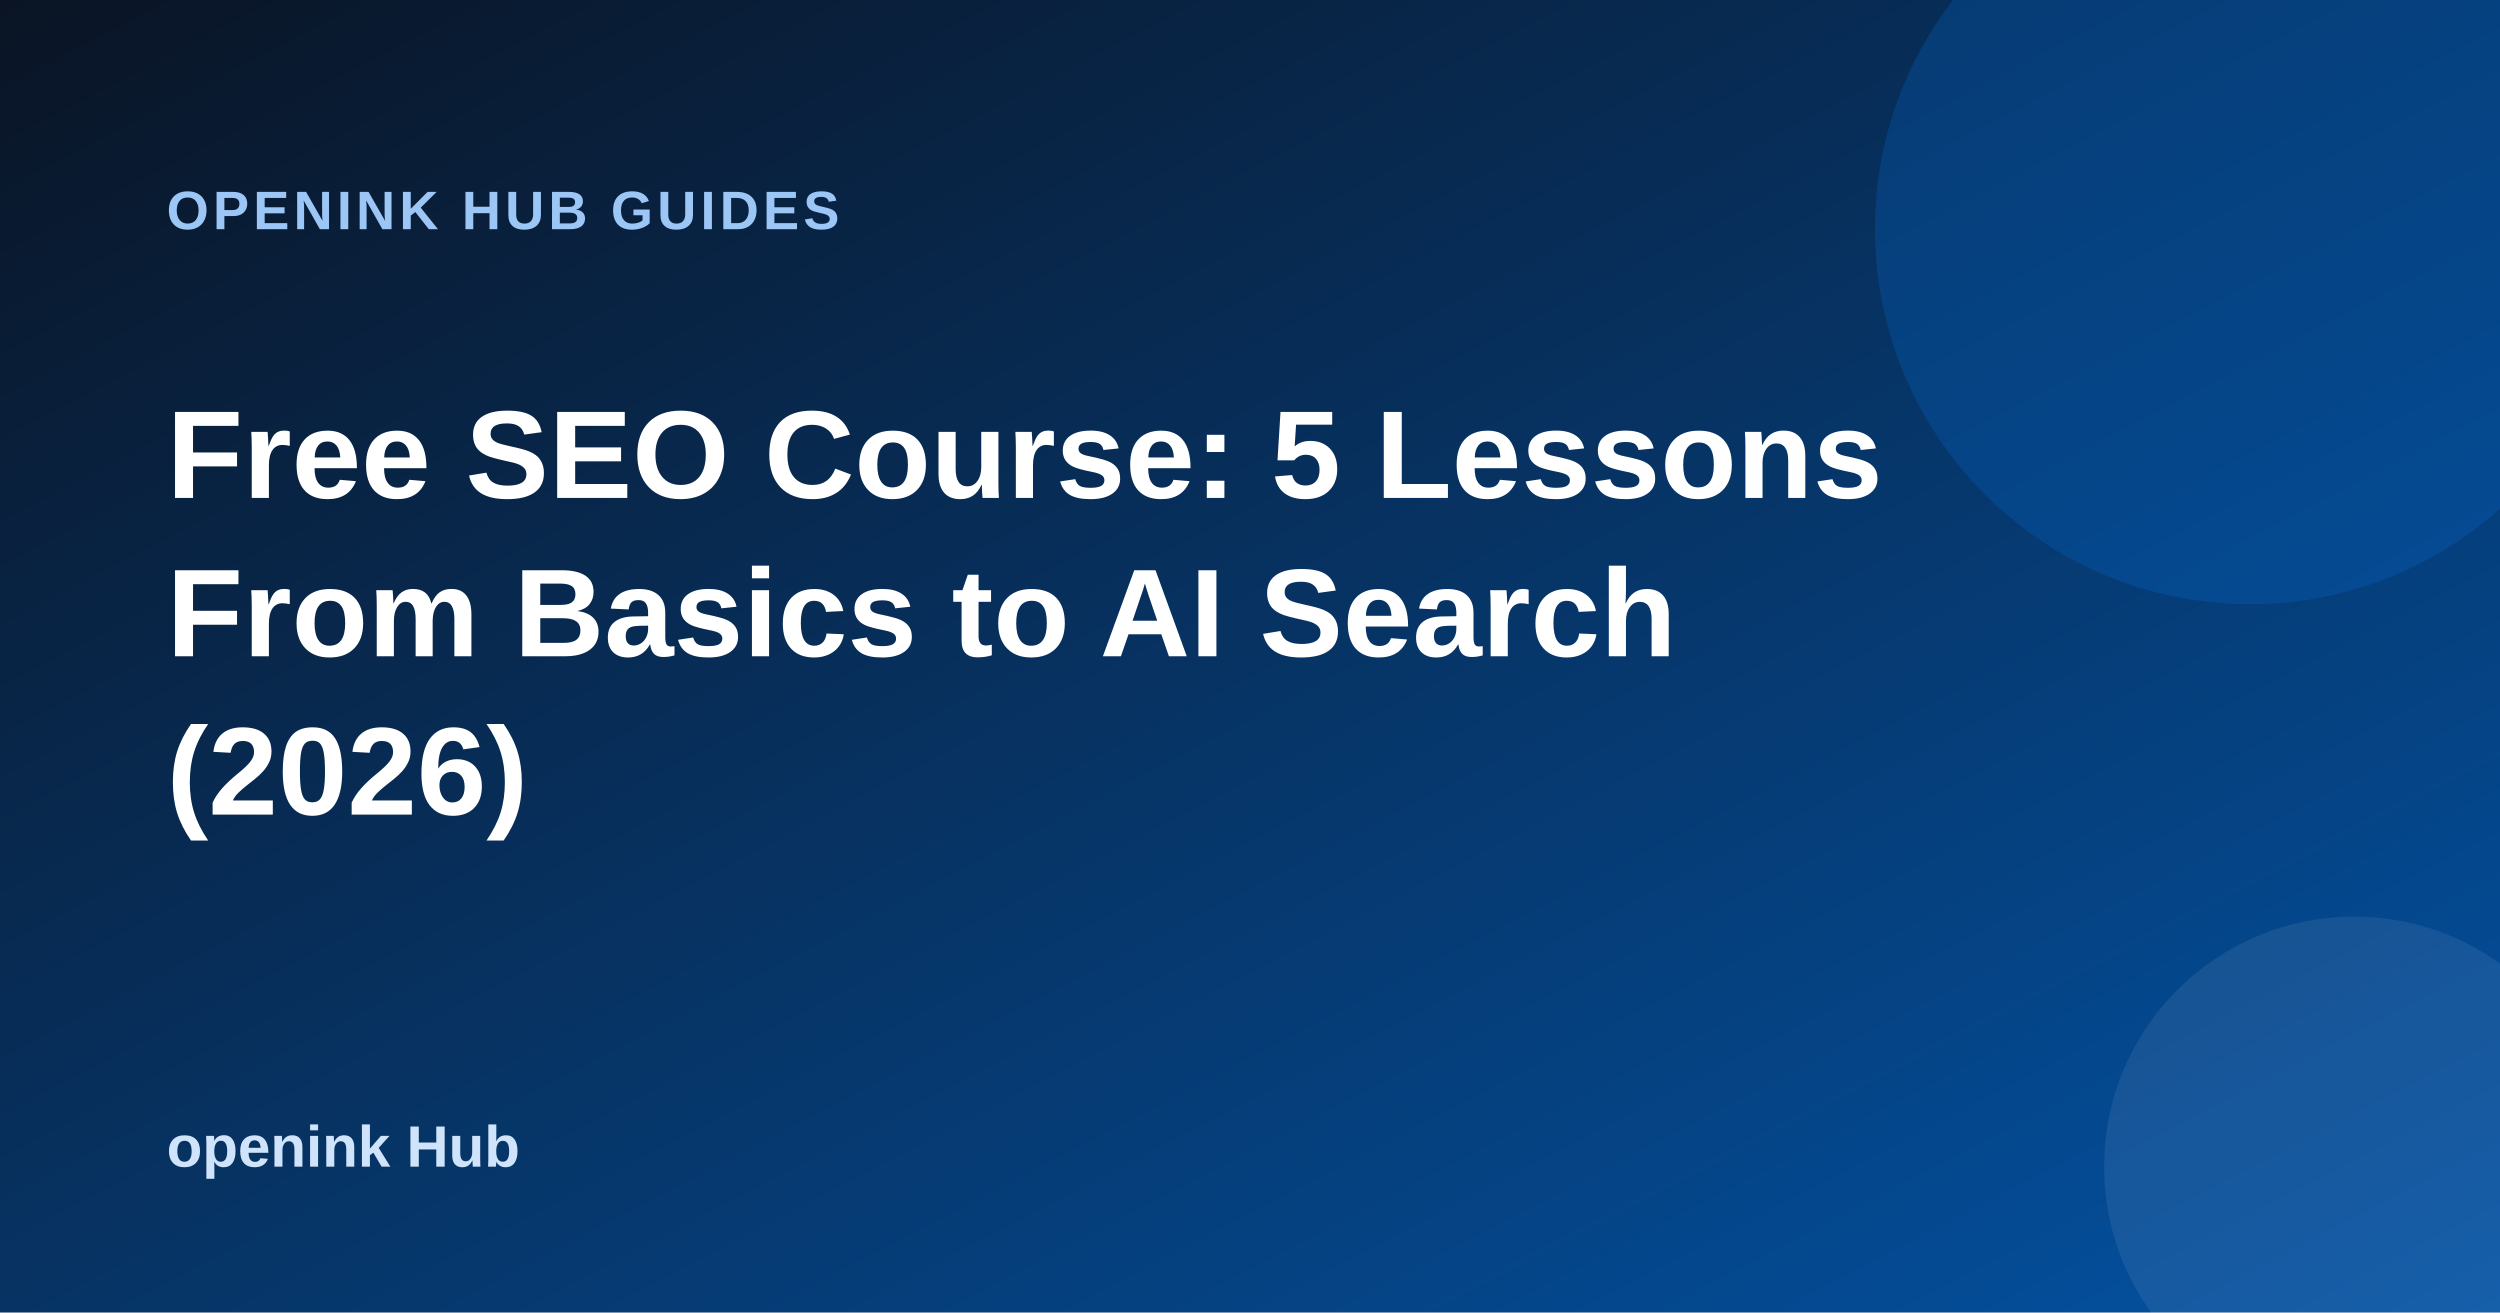
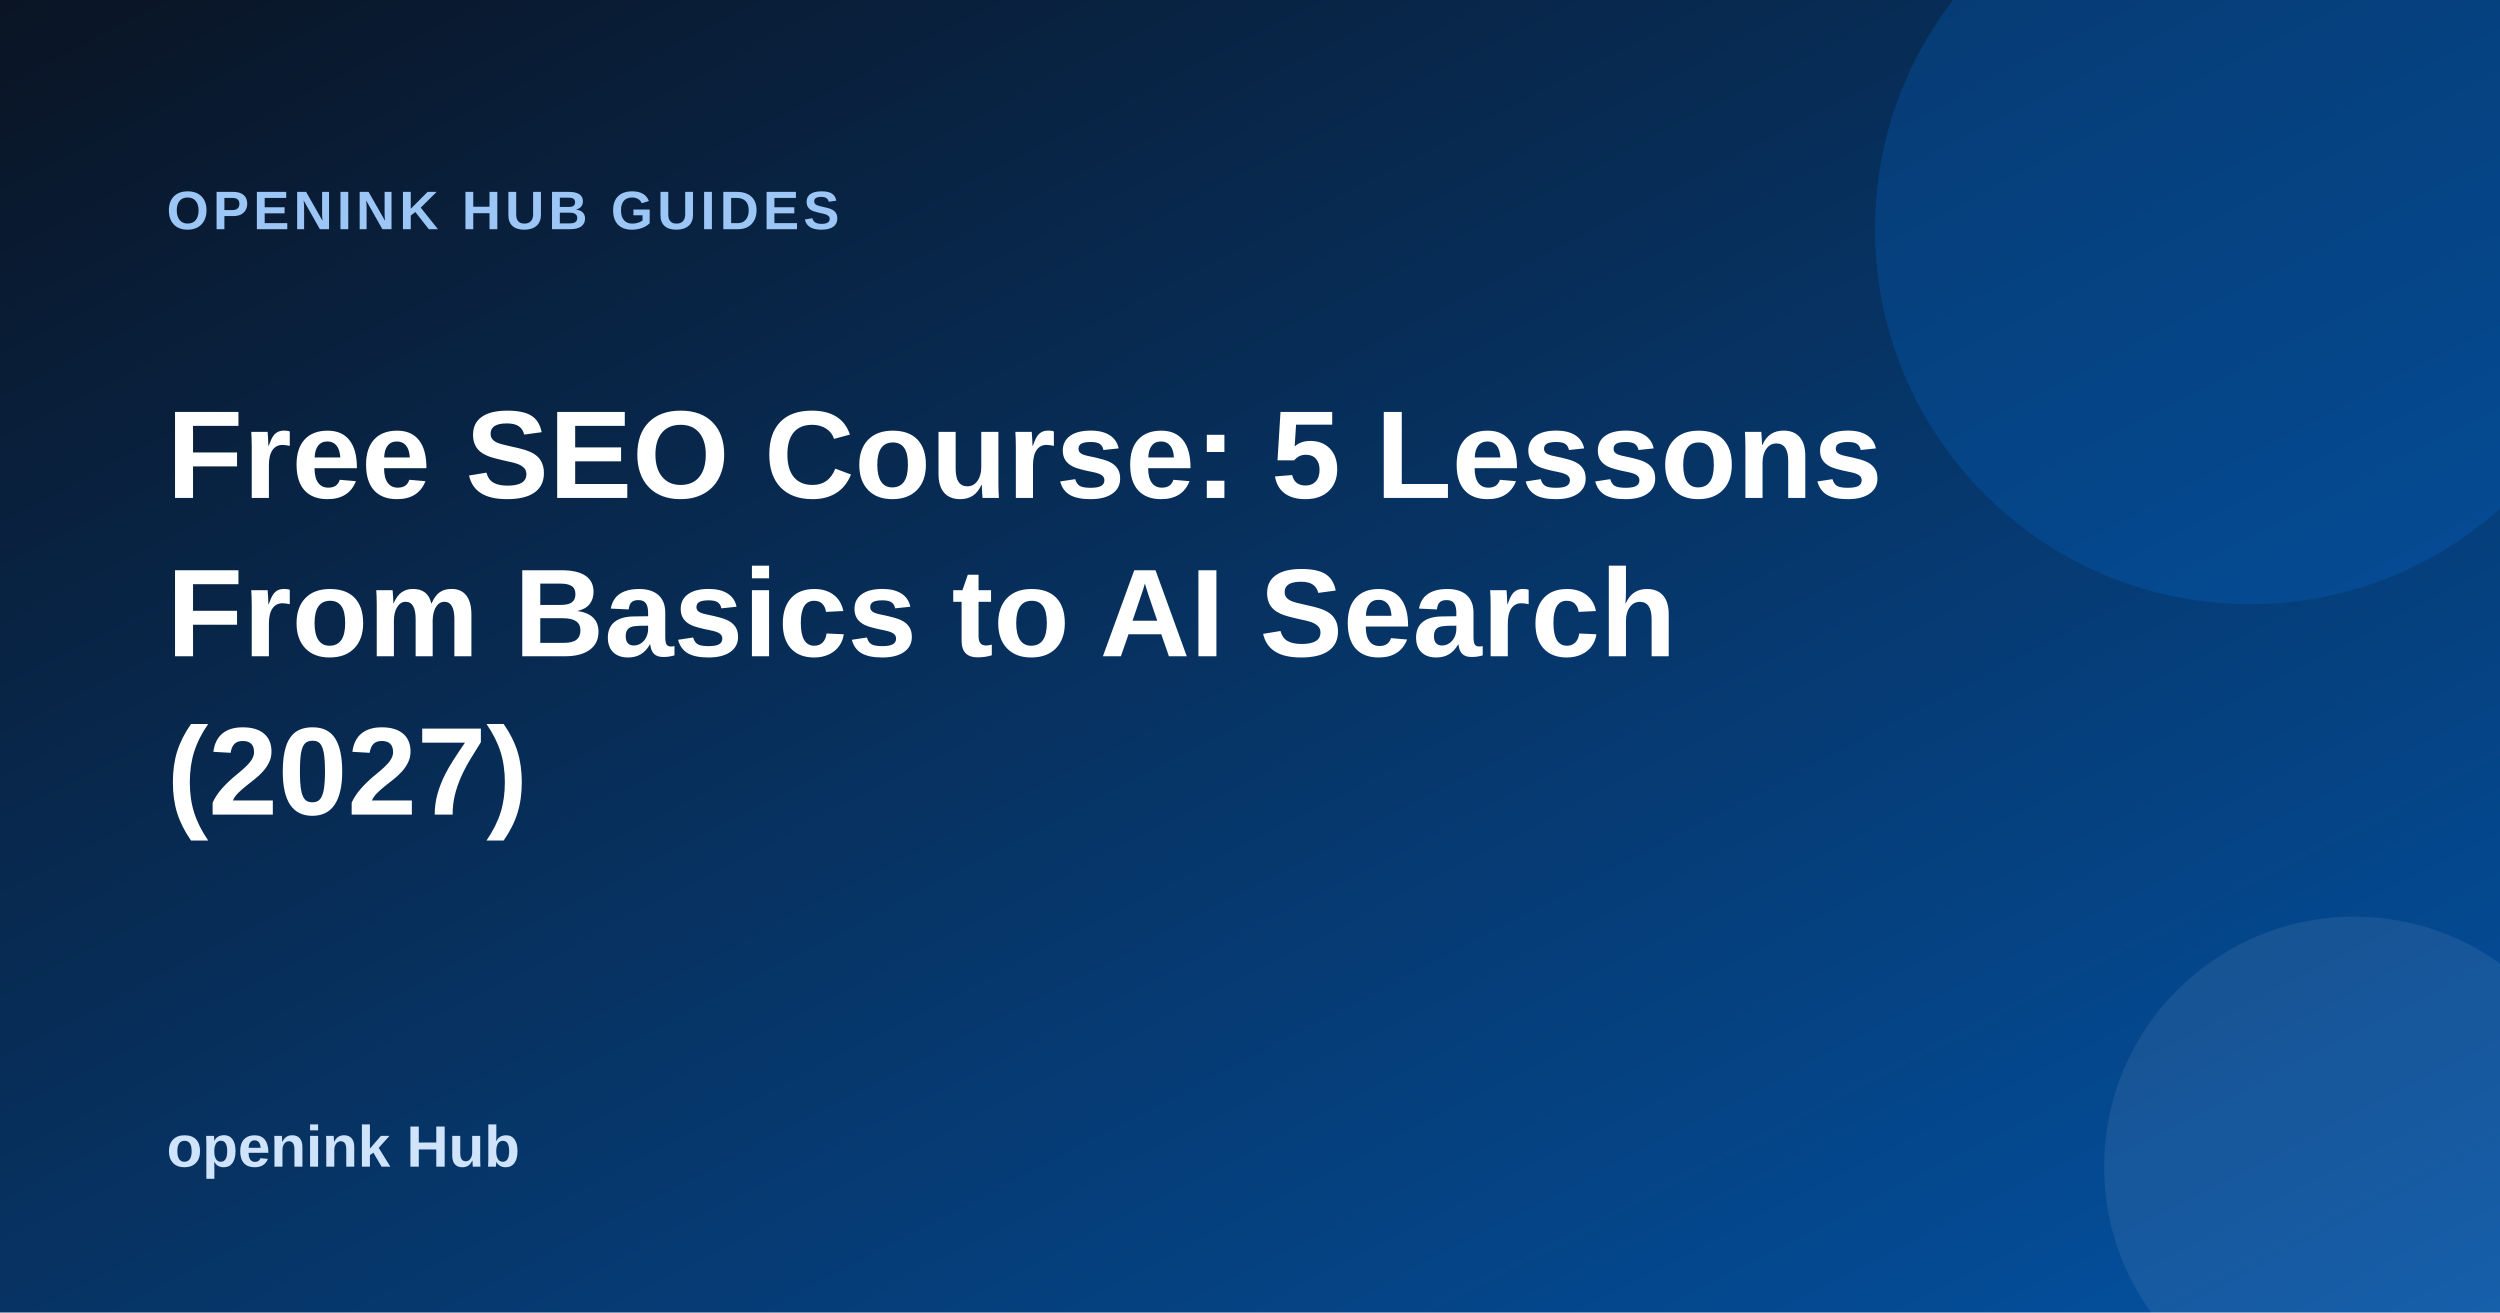
- <svg xmlns="http://www.w3.org/2000/svg" width="1200" height="630" viewBox="0 0 1200 630" role="img" aria-label="Free SEO Course: 5 Lessons From Basics to AI Search (2026)">
+ <svg xmlns="http://www.w3.org/2000/svg" width="1200" height="630" viewBox="0 0 1200 630" role="img" aria-label="Free SEO Course: 5 Lessons From Basics to AI Search (2027)">
  <defs>
    <linearGradient id="g" x1="0" y1="0" x2="1" y2="1">
      <stop offset="0" stop-color="#0a1424" />
      <stop offset="1" stop-color="#0352a3" />
    </linearGradient>
  </defs>
  <rect width="1200" height="630" fill="url(#g)" />
  <circle cx="1080" cy="110" r="180" fill="#046bd2" opacity=".25" />
  <circle cx="1130" cy="560" r="120" fill="#eef5fd" opacity=".08" />
  <text x="80" y="110" fill="#9cc6f5" font-family="Segoe UI,Arial,sans-serif" font-size="26" font-weight="600" letter-spacing="2">OPENINK HUB GUIDES</text>
  <text x="80" y="239" fill="#fff" font-family="Segoe UI,Arial,sans-serif" font-size="60" font-weight="700">Free SEO Course: 5 Lessons</text>
  <text x="80" y="315" fill="#fff" font-family="Segoe UI,Arial,sans-serif" font-size="60" font-weight="700">From Basics to AI Search</text>
-   <text x="80" y="391" fill="#fff" font-family="Segoe UI,Arial,sans-serif" font-size="60" font-weight="700">(2026)</text>
+   <text x="80" y="391" fill="#fff" font-family="Segoe UI,Arial,sans-serif" font-size="60" font-weight="700">(2027)</text>
  <text x="80" y="560" fill="#cfe3fa" font-family="Segoe UI,Arial,sans-serif" font-size="28" font-weight="600">openink Hub</text>
</svg>
